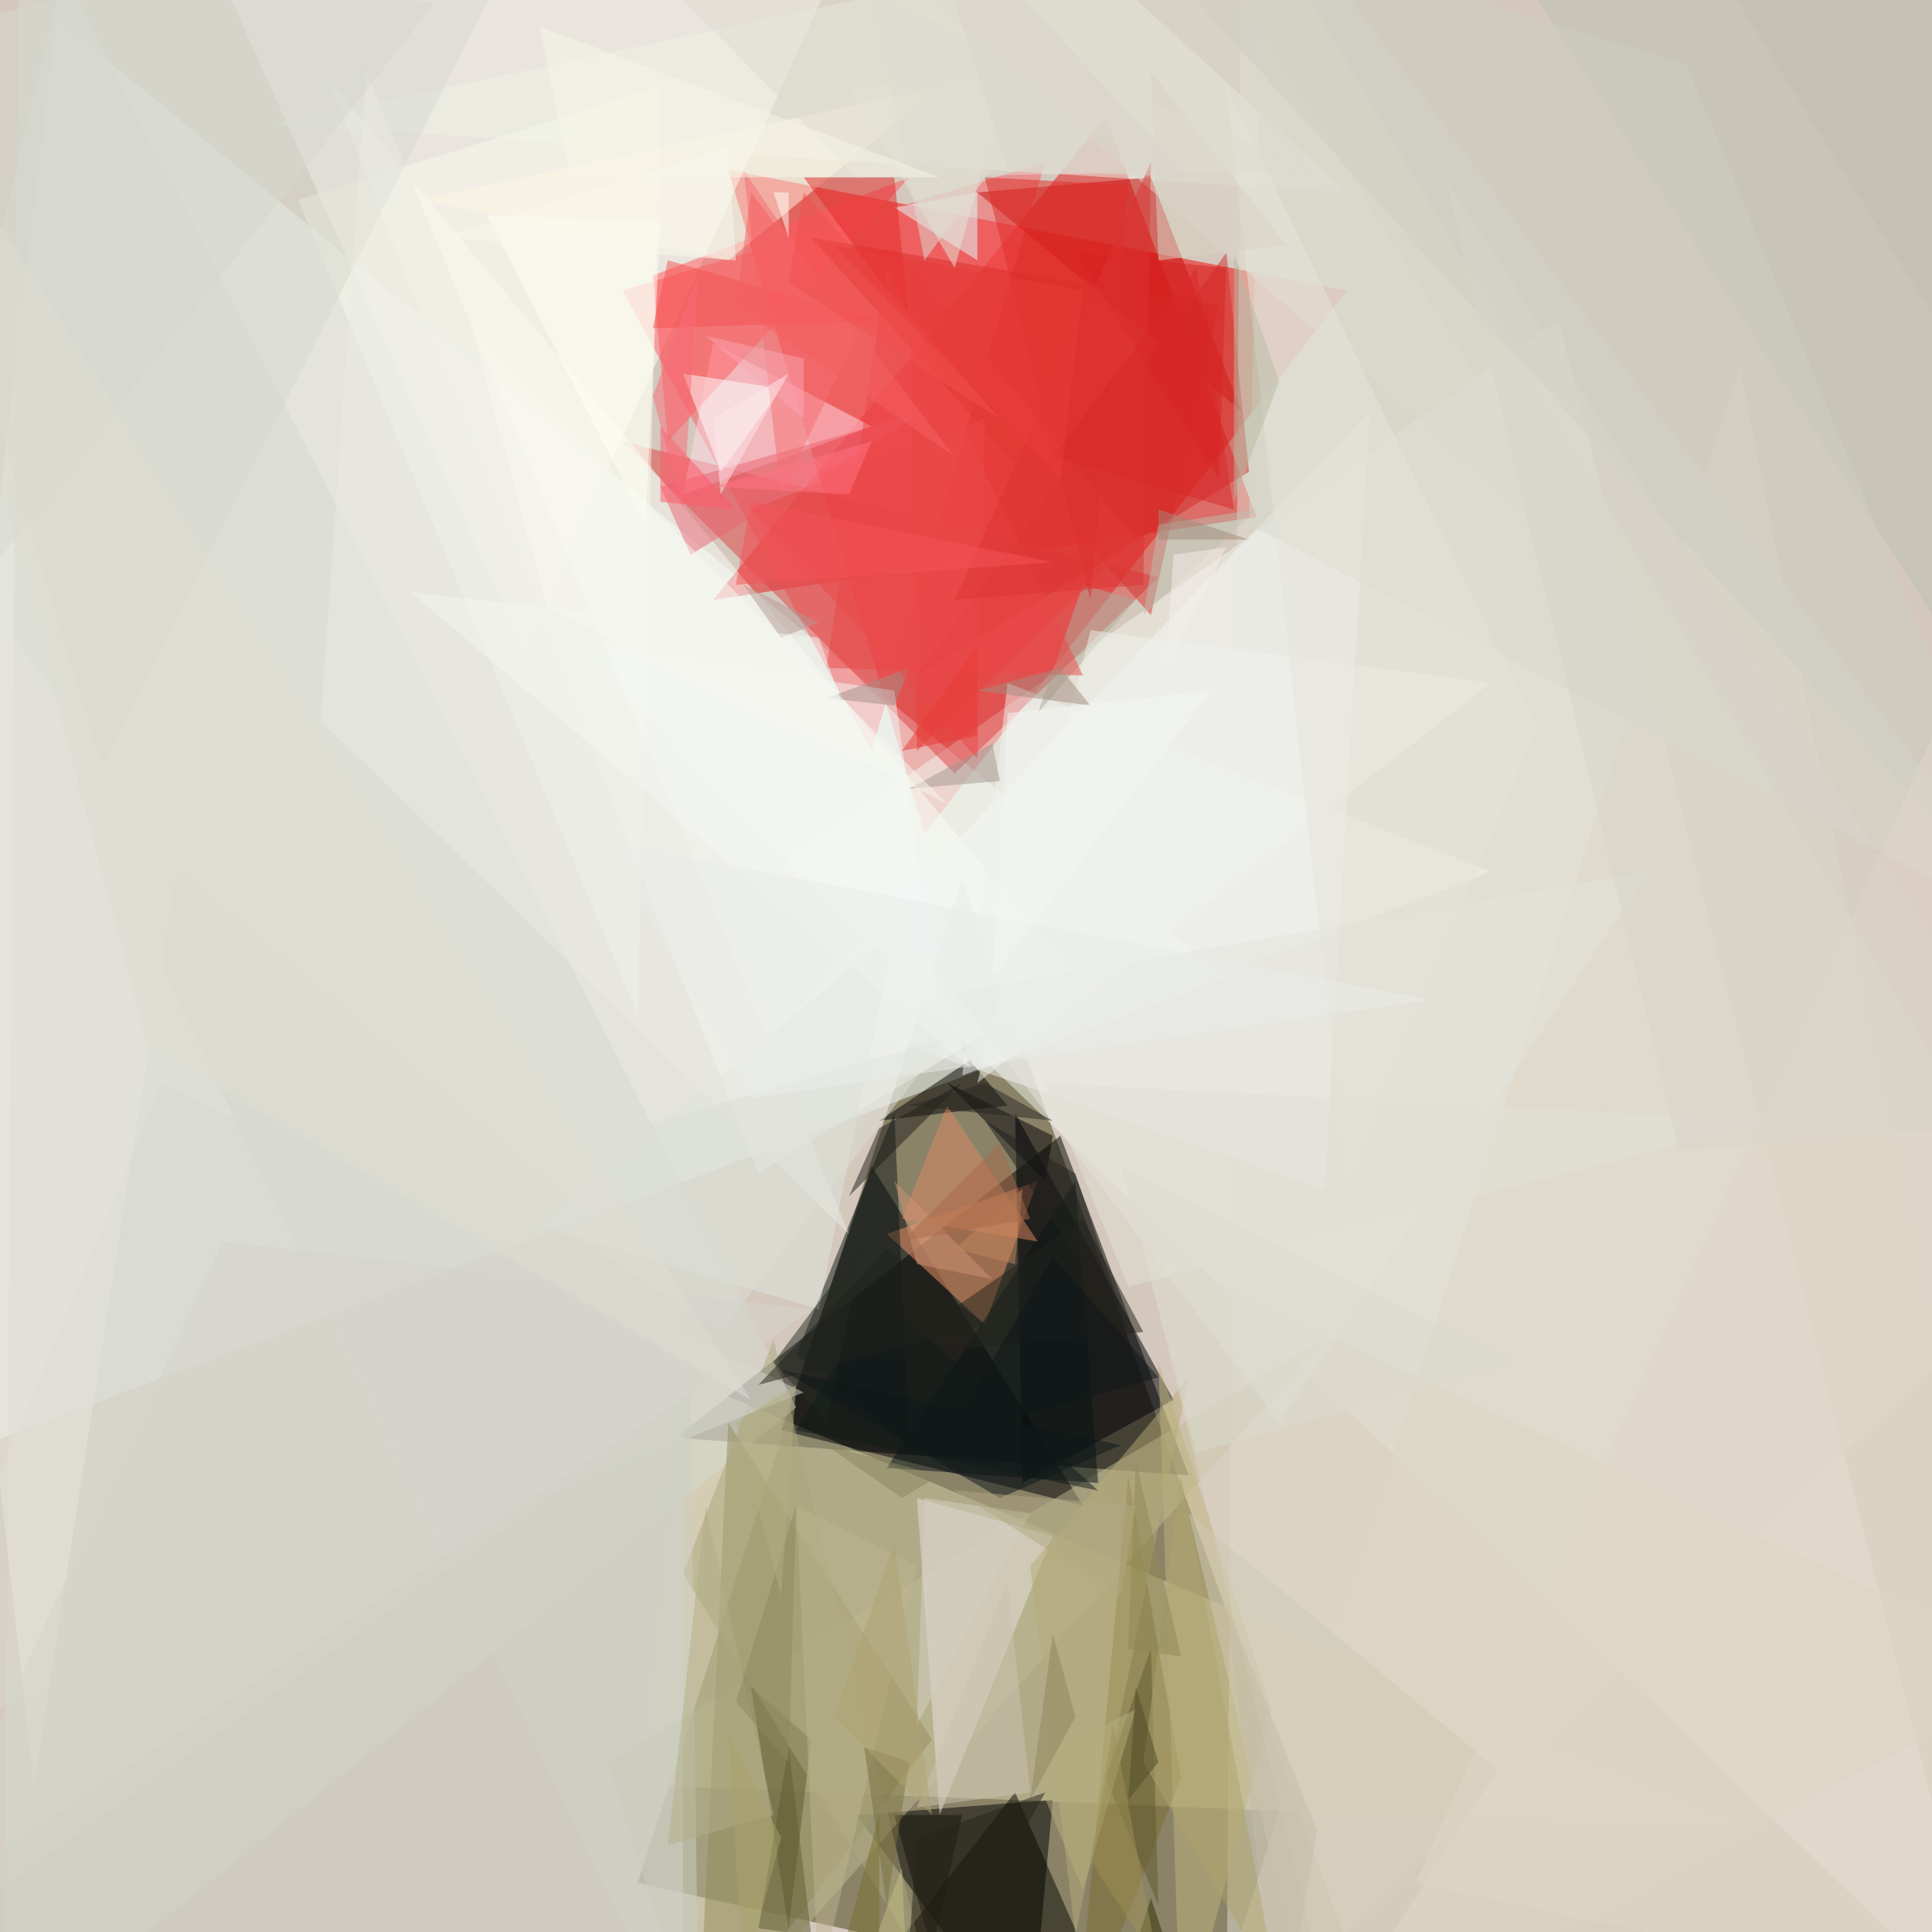
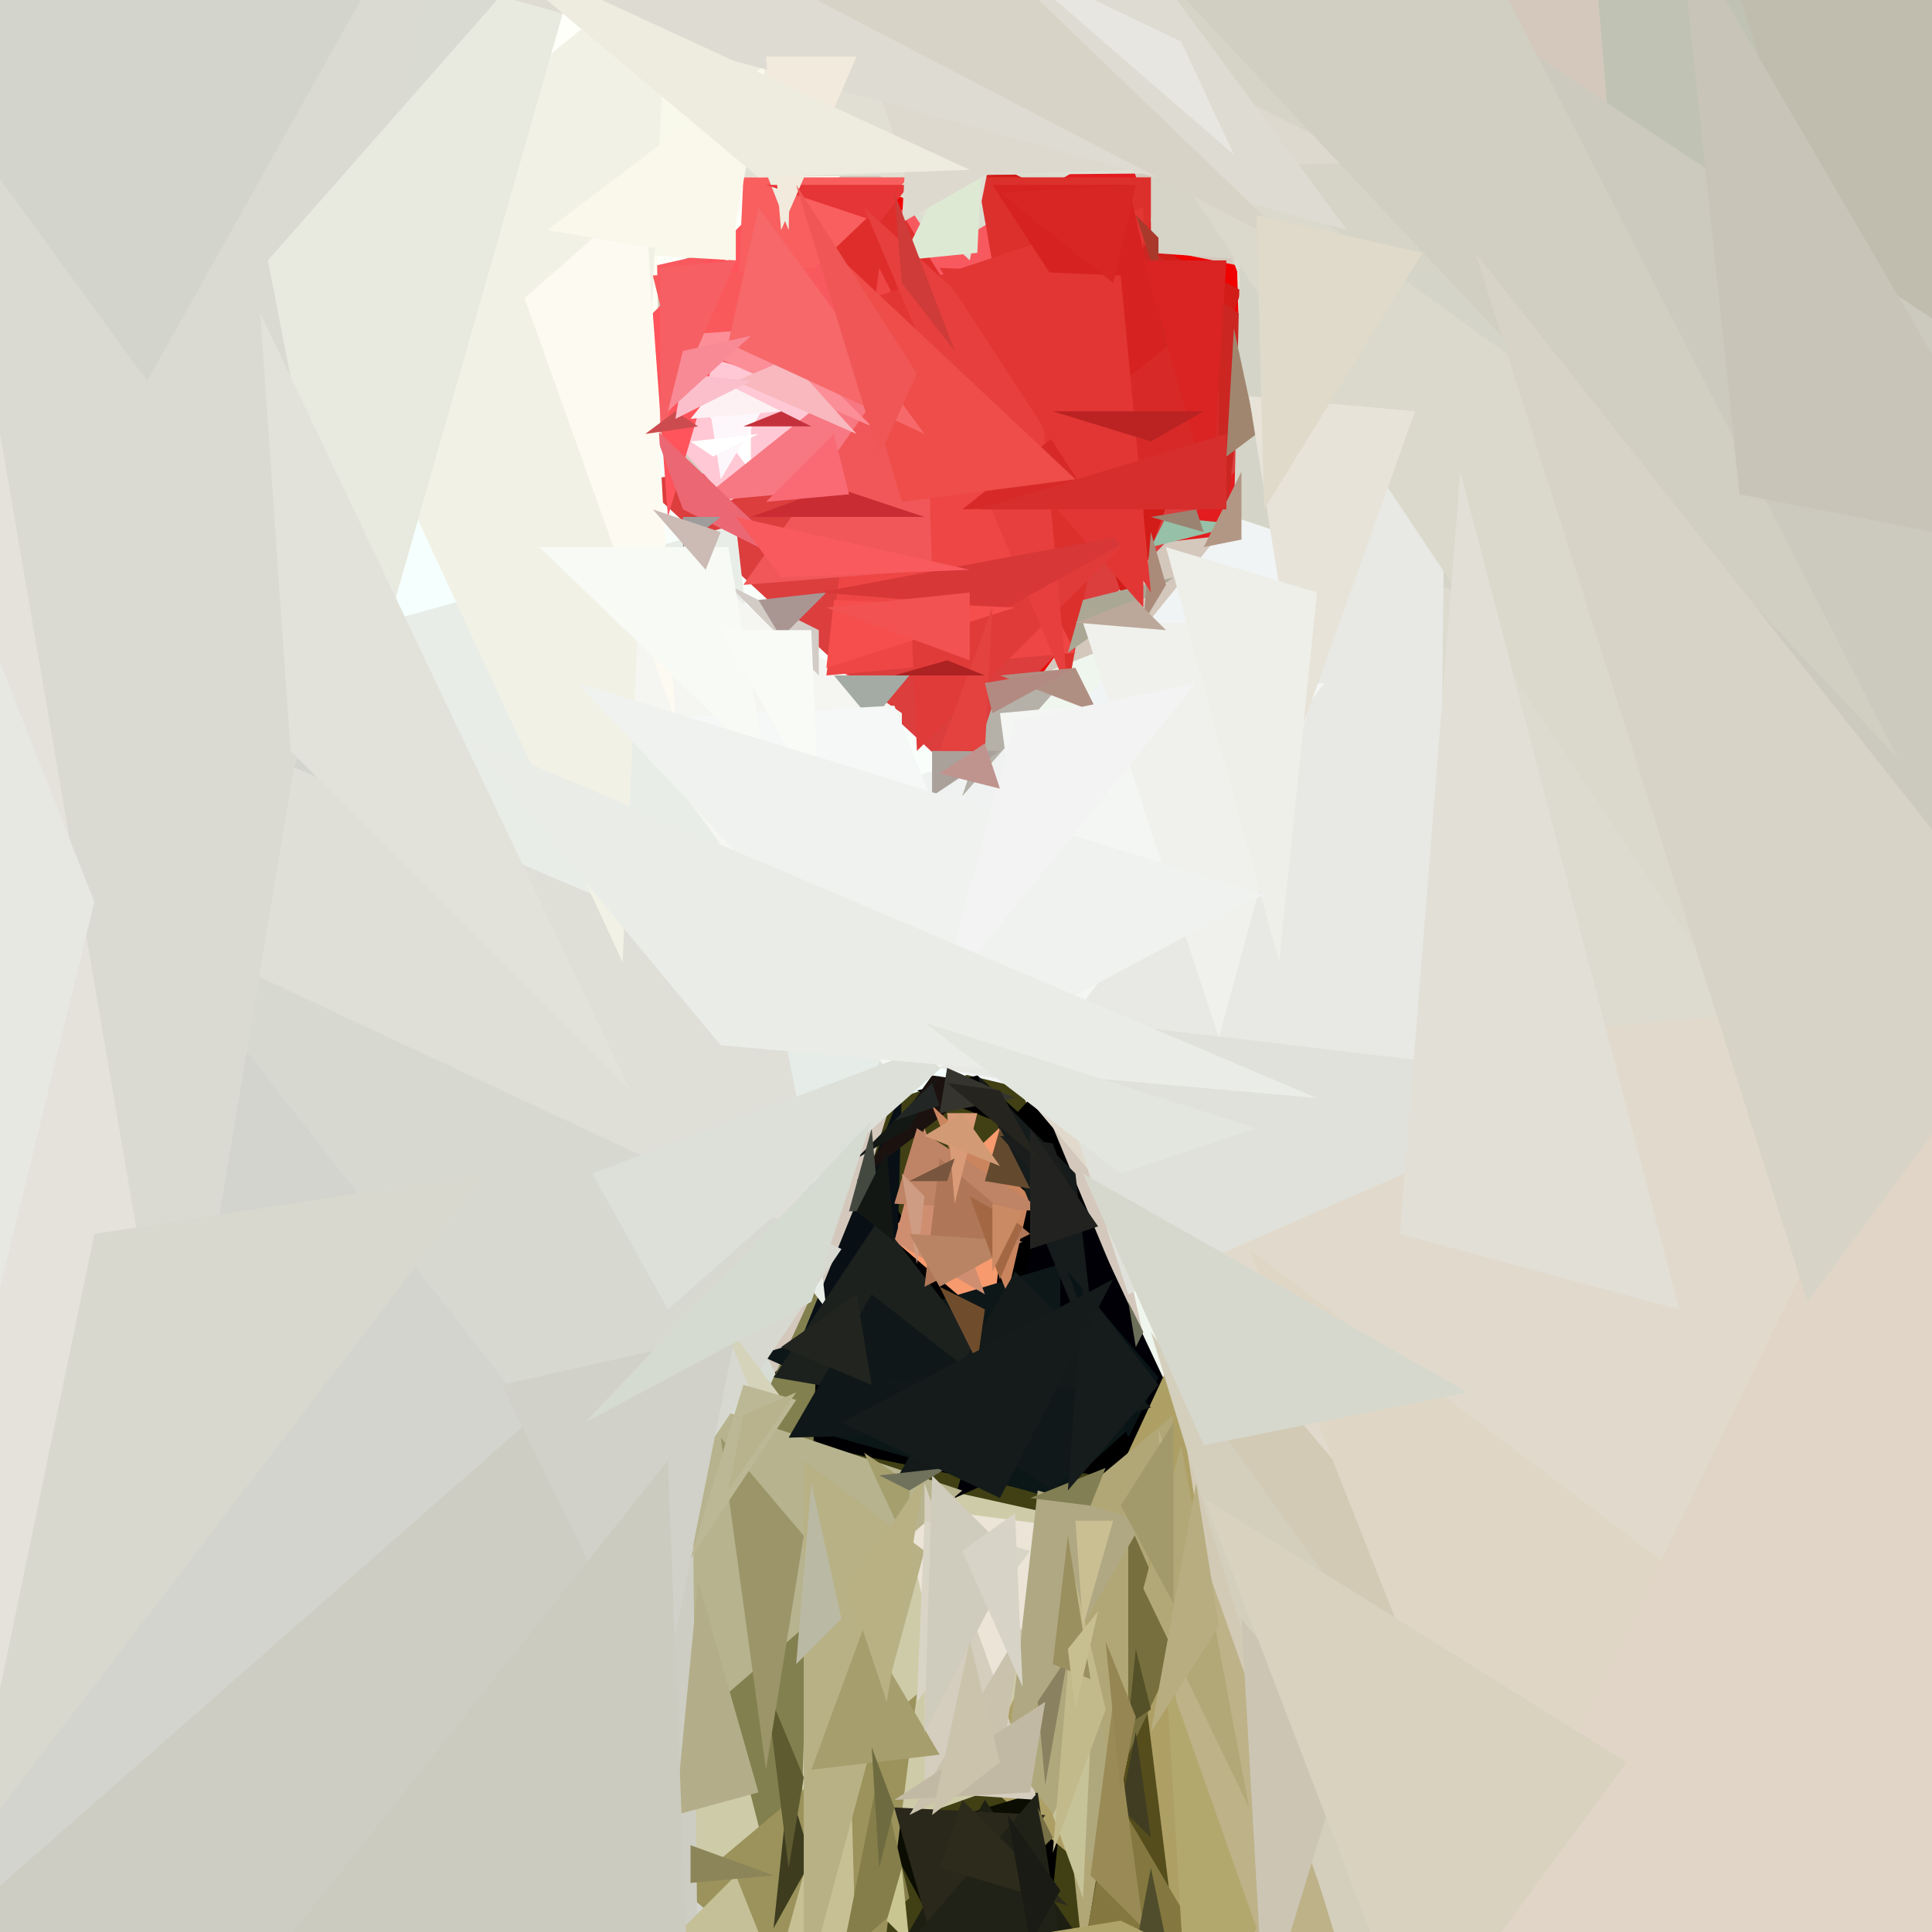
<svg xmlns="http://www.w3.org/2000/svg" version="1.1" width="1024" height="1024">
  <rect x="0" y="0" width="1024" height="1024" fill="#d4c8bd" />
  <g transform="scale(4) translate(0.5 0.5)">
-     <polygon fill="#403f14" fill-opacity="0.502" points="127,116 183,271 84,249" />
-     <polygon fill="#f00000" fill-opacity="0.502" points="96,22 178,38 122,110" />
-     <polygon fill="#f3fffd" fill-opacity="0.502" points="-16,196 7,2 162,129" />
-     <polygon fill="#000000" fill-opacity="0.502" points="157,195 89,190 140,150" />
-     <polygon fill="#d6d2a9" fill-opacity="0.502" points="90,182 232,242 84,236" />
-     <polygon fill="#f1f6ed" fill-opacity="0.502" points="263,268 103,114 206,42" />
-     <polygon fill="#e31214" fill-opacity="0.502" points="94,79 146,15 166,68" />
-     <polygon fill="#fffffe" fill-opacity="0.502" points="25,-12 114,-13 69,86" />
-     <polygon fill="#000000" fill-opacity="0.502" points="136,271 113,240 139,238" />
-     <polygon fill="#f95c62" fill-opacity="0.502" points="115,99 82,38 138,21" />
-     <polygon fill="#000005" fill-opacity="0.502" points="103,189 115,154 143,199" />
-     <polygon fill="#dfdfd2" fill-opacity="0.502" points="164,-16 162,271 271,166" />
-     <polygon fill="#d6dad2" fill-opacity="0.502" points="105,186 0,271 2,-16" />
-     <polygon fill="#ebf2e5" fill-opacity="0.502" points="178,25 36,16 143,-7" />
-     <polygon fill="#f3976a" fill-opacity="0.502" points="130,175 117,163 137,156" />
-     <polygon fill="#beba94" fill-opacity="0.502" points="175,177 92,271 80,233" />
-     <polygon fill="#de4042" fill-opacity="0.502" points="82,58 126,102 153,76" />
-     <polygon fill="#f9fbf7" fill-opacity="0.502" points="142,129 100,155 43,10" />
-     <polygon fill="#f3f6f6" fill-opacity="0.502" points="105,133 175,157 181,54" />
-     <polygon fill="#000007" fill-opacity="0.502" points="134,147 155,185 135,196" />
-     <polygon fill="#928c5b" fill-opacity="0.502" points="96,188 123,230 92,271" />
-     <polygon fill="#7b6d2c" fill-opacity="0.502" points="142,271 156,235 149,195" />
-     <polygon fill="#cc0d09" fill-opacity="0.502" points="152,23 129,25 164,54" />
-     <polygon fill="#ffd9e8" fill-opacity="0.502" points="94,45 115,56 90,65" />
-     <polygon fill="#e0ffff" fill-opacity="0.502" points="129,34 129,25 118,27" />
-     <polygon fill="#ded5c5" fill-opacity="0.502" points="271,253 159,271 230,48" />
-     <polygon fill="#000002" fill-opacity="0.502" points="116,148 128,140 133,146" />
-     <polygon fill="#e7e0db" fill-opacity="0.502" points="121,198 124,240 139,203" />
-     <polygon fill="#d5d7cc" fill-opacity="0.502" points="167,-16 165,69 271,124" />
-     <polygon fill="#f6f8eb" fill-opacity="0.502" points="87,11 39,26 84,134" />
-     <polygon fill="#d4d6cd" fill-opacity="0.502" points="90,171 90,271 9,103" />
-     <polygon fill="#fe585d" fill-opacity="0.502" points="88,58 86,36 120,23" />
-     <polygon fill="#060900" fill-opacity="0.502" points="145,262 113,264 134,237" />
-     <polygon fill="#d92e2a" fill-opacity="0.502" points="107,31 152,81 161,40" />
-     <polygon fill="#c0b37d" fill-opacity="0.502" points="168,226 156,271 153,180" />
-     <polygon fill="#d6d7ce" fill-opacity="0.502" points="72,-16 -16,5 13,101" />
-     <polygon fill="#0e1719" fill-opacity="0.502" points="120,191 105,179 118,147" />
-     <polygon fill="#dde4de" fill-opacity="0.502" points="108,173 71,162 118,123" />
-     <polygon fill="#091415" fill-opacity="0.502" points="145,196 117,194 142,156" />
-     <polygon fill="#fef5e6" fill-opacity="0.502" points="55,26 124,11 96,34" />
-     <polygon fill="#ea6572" fill-opacity="0.502" points="122,54 91,73 87,64" />
-     <polygon fill="#bcc0b0" fill-opacity="0.502" points="271,-16 271,105 201,-4" />
-     <polygon fill="#5b582e" fill-opacity="0.502" points="104,255 99,223 107,230" />
-     <polygon fill="#de8763" fill-opacity="0.502" points="137,164 119,161 125,146" />
-     <polygon fill="#fdffff" fill-opacity="0.502" points="103,51 95,62 90,49" />
-     <polygon fill="#eff1ef" fill-opacity="0.502" points="127,142 133,90 197,115" />
-     <polygon fill="#a9a57c" fill-opacity="0.502" points="90,208 122,260 102,177" />
-     <polygon fill="#b6aa76" fill-opacity="0.502" points="142,256 157,182 136,207" />
-     <polygon fill="#d22c29" fill-opacity="0.502" points="121,89 165,62 162,33" />
-     <polygon fill="#e42929" fill-opacity="0.502" points="118,23 120,42 106,23" />
-     <polygon fill="#000006" fill-opacity="0.502" points="125,143 139,150 138,156" />
-     <polygon fill="#dbd4c2" fill-opacity="0.502" points="177,271 151,165 271,221" />
-     <polygon fill="#f4f8f7" fill-opacity="0.502" points="76,85 118,91 124,134" />
-     <polygon fill="#292d23" fill-opacity="0.502" points="102,180 109,188 114,164" />
-     <polygon fill="#e3e7d8" fill-opacity="0.502" points="126,35 133,10 112,11" />
-     <polygon fill="#d8d8cf" fill-opacity="0.502" points="-16,232 106,184 21,143" />
-     <polygon fill="#e3e3dc" fill-opacity="0.502" points="218,115 169,188 126,131" />
-     <polygon fill="#aea998" fill-opacity="0.502" points="137,94 143,77 150,79" />
-     <polygon fill="#23231c" fill-opacity="0.502" points="117,179 151,176 143,161" />
-     <polygon fill="#f56f73" fill-opacity="0.502" points="103,65 113,44 98,22" />
-     <polygon fill="#dcd9ce" fill-opacity="0.502" points="115,-7 212,76 154,-16" />
-     <polygon fill="#cccec3" fill-opacity="0.502" points="92,264 -16,255 91,184" />
-     <polygon fill="#60592f" fill-opacity="0.502" points="152,218 146,235 153,252" />
-     <polygon fill="#e9403d" fill-opacity="0.502" points="121,99 120,34 150,71" />
-     <polygon fill="#bbb48d" fill-opacity="0.502" points="121,207 105,199 108,263" />
-     <polygon fill="#201e1b" fill-opacity="0.502" points="112,158 127,143 116,149" />
-     <polygon fill="#fffef2" fill-opacity="0.502" points="64,28 85,69 87,29" />
-     <polygon fill="#b49792" fill-opacity="0.502" points="103,84 108,82 98,77" />
-     <polygon fill="#dd2e2b" fill-opacity="0.502" points="149,24 130,23 144,79" />
-     <polygon fill="#b2ad87" fill-opacity="0.502" points="88,244 93,199 102,240" />
-     <polygon fill="#cd9175" fill-opacity="0.502" points="118,156 131,169 121,167" />
-     <polygon fill="#f0f1ee" fill-opacity="0.502" points="197,90 144,83 129,143" />
-     <polygon fill="#151508" fill-opacity="0.502" points="127,240 123,258 118,240" />
-     <polygon fill="#cbc2af" fill-opacity="0.502" points="121,239 133,209 136,237" />
-     <polygon fill="#e9eae2" fill-opacity="0.502" points="48,9 42,95 112,163" />
-     <polygon fill="#0d1618" fill-opacity="0.502" points="132,198 148,191 103,181" />
-     <polygon fill="#a29691" fill-opacity="0.502" points="131,98 120,104 132,103" />
-     <polygon fill="#e5e3da" fill-opacity="0.502" points="162,11 203,96 178,156" />
-     <polygon fill="#786f3e" fill-opacity="0.502" points="120,233 117,252 114,231" />
-     <polygon fill="#bf855e" fill-opacity="0.502" points="134,167 135,157 126,165" />
-     <polygon fill="#bbbfb0" fill-opacity="0.502" points="151,81 166,67 153,69" />
-     <polygon fill="#cdcdc1" fill-opacity="0.502" points="271,125 223,8 144,-16" />
-     <polygon fill="#d8d2c1" fill-opacity="0.502" points="170,32 152,9 153,34" />
-     <polygon fill="#cec8b4" fill-opacity="0.502" points="198,234 174,271 157,200" />
-     <polygon fill="#e0d6c8" fill-opacity="0.502" points="271,63 187,249 267,266" />
-     <polygon fill="#dddbd0" fill-opacity="0.502" points="175,22 113,23 75,-16" />
-     <polygon fill="#ff5b6a" fill-opacity="0.502" points="87,56 97,67 87,66" />
-     <polygon fill="#e94948" fill-opacity="0.502" points="143,89 109,88 117,35" />
-     <polygon fill="#b6ad7e" fill-opacity="0.502" points="150,226 136,233 143,250" />
-     <polygon fill="#ada16d" fill-opacity="0.502" points="169,264 151,233 156,195" />
-     <polygon fill="#dedccf" fill-opacity="0.502" points="139,11 115,-2 122,34" />
-     <polygon fill="#d6d7cf" fill-opacity="0.502" points="57,0 9,-9 -15,92" />
-     <polygon fill="#a38e86" fill-opacity="0.502" points="118,93 120,88 109,92" />
-     <polygon fill="#a48b7e" fill-opacity="0.502" points="144,93 140,88 129,91" />
-     <polygon fill="#d52322" fill-opacity="0.502" points="142,33 162,35 161,63" />
-     <polygon fill="#b5bba4" fill-opacity="0.502" points="169,50 163,66 163,33" />
-     <polygon fill="#f4f5f1" fill-opacity="0.502" points="54,78 108,84 128,141" />
-     <polygon fill="#f65253" fill-opacity="0.502" points="116,42 88,34 86,43" />
-     <polygon fill="#e6e3dc" fill-opacity="0.502" points="23,114 -16,60 4,236" />
-     <polygon fill="#dbded6" fill-opacity="0.502" points="95,176 125,137 63,155" />
-     <polygon fill="#dadacd" fill-opacity="0.502" points="158,192 148,154 200,180" />
-     <polygon fill="#302e00" fill-opacity="0.502" points="154,257 152,251 147,267" />
-     <polygon fill="#605d33" fill-opacity="0.502" points="104,231 107,256 100,255" />
-     <polygon fill="#ea4949" fill-opacity="0.502" points="99,67 129,100 130,55" />
-     <polygon fill="#f46060" fill-opacity="0.502" points="99,25 126,60 97,40" />
-     <polygon fill="#8f845e" fill-opacity="0.502" points="139,216 136,238 142,227" />
-     <polygon fill="#f5f0eb" fill-opacity="0.502" points="154,88 155,73 162,72" />
-     <polygon fill="#f7f7f0" fill-opacity="0.502" points="72,80 125,106 62,43" />
-     <polygon fill="#f6f5e6" fill-opacity="0.502" points="71,3 124,23 75,23" />
-     <polygon fill="#8d885f" fill-opacity="0.502" points="97,225 105,199 104,233" />
-     <polygon fill="#a66b4b" fill-opacity="0.502" points="132,151 136,161 119,164" />
-     <polygon fill="#b1ac82" fill-opacity="0.502" points="103,211 97,188 105,183" />
-     <polygon fill="#dc3432" fill-opacity="0.502" points="126,79 151,77 152,21" />
-     <polygon fill="#fffef9" fill-opacity="0.502" points="104,25 104,31 102,25" />
-     <polygon fill="#f45559" fill-opacity="0.502" points="99,66 139,74 97,77" />
-     <polygon fill="#c6c084" fill-opacity="0.502" points="120,268 113,263 119,247" />
-     <polygon fill="#f8f8eb" fill-opacity="0.502" points="58,31 97,34 96,19" />
-     <polygon fill="#d7d3c9" fill-opacity="0.502" points="121,-16 157,23 133,22" />
-     <polygon fill="#faa5b3" fill-opacity="0.502" points="106,55 93,44 106,47" />
-     <polygon fill="#eaece9" fill-opacity="0.502" points="80,111 99,145 189,132" />
-     <polygon fill="#fbe7ec" fill-opacity="0.502" points="104,49 94,55 95,65" />
-     <polygon fill="#c1bbab" fill-opacity="0.502" points="220,-16 271,6 271,66" />
-     <polygon fill="#22221f" fill-opacity="0.502" points="130,148 142,155 149,176" />
-     <polygon fill="#87865f" fill-opacity="0.502" points="124,195 119,198 109,191" />
-     <polygon fill="#d4cfc1" fill-opacity="0.502" points="122,198 136,200 121,228" />
-     <polygon fill="#282723" fill-opacity="0.502" points="139,148 130,143 120,146" />
-     <polygon fill="#262518" fill-opacity="0.502" points="119,271 138,237 121,243" />
-     <polygon fill="#e1dfd6" fill-opacity="0.502" points="149,170 234,148 138,143" />
-     <polygon fill="#111a18" fill-opacity="0.502" points="145,197 105,189 116,171" />
-     <polygon fill="#8f8755" fill-opacity="0.502" points="149,218 150,193 156,219" />
-     <polygon fill="#0e1618" fill-opacity="0.502" points="139,166 125,190 153,182" />
-     <polygon fill="#d4d4cb" fill-opacity="0.502" points="-16,261 107,173 29,164" />
-     <polygon fill="#796f2f" fill-opacity="0.502" points="116,258 109,266 116,240" />
-     <polygon fill="#f86d79" fill-opacity="0.502" points="86,52 90,67 92,36" />
-     <polygon fill="#504c27" fill-opacity="0.502" points="149,238 153,233 150,223" />
-     <polygon fill="#c4bca6" fill-opacity="0.502" points="174,242 162,212 169,271" />
-     <polygon fill="#21231d" fill-opacity="0.502" points="117,165 100,183 130,175" />
-     <polygon fill="#d7d4c9" fill-opacity="0.502" points="222,152 271,148 191,23" />
-     <polygon fill="#d82828" fill-opacity="0.502" points="163,67 158,35 139,60" />
-     <polygon fill="#aaa26d" fill-opacity="0.502" points="96,229 98,262 103,243" />
-     <polygon fill="#fd7583" fill-opacity="0.502" points="115,58 94,64 112,65" />
-     <polygon fill="#f4f5f4" fill-opacity="0.502" points="160,91 131,129 133,94" />
-     <polygon fill="#dddbd2" fill-opacity="0.502" points="19,138 99,185 -16,5" />
-     <polygon fill="#9e9057" fill-opacity="0.502" points="144,246 153,260 147,228" />
-     <polygon fill="#b0a882" fill-opacity="0.502" points="150,199 126,197 148,211" />
-     <polygon fill="#ada273" fill-opacity="0.502" points="118,204 110,227 123,240" />
-     <polygon fill="#e73b36" fill-opacity="0.502" points="119,99 129,97 129,85" />
-     <polygon fill="#ef504c" fill-opacity="0.502" points="106,25 104,37 132,55" />
-     <polygon fill="#a28a78" fill-opacity="0.502" points="165,71 153,71 153,67" />
-     <polygon fill="#e73c3a" fill-opacity="0.502" points="110,32 140,63 143,38" />
+     <polygon fill="#404014" points="78,271 180,246 125,122" />
+     <polygon fill="#f10000" points="96,21 175,37 123,109" />
+     <polygon fill="#f5fffd" points="31,-16 -16,191 145,136" />
+     <polygon fill="#000000" points="137,144 96,188 159,197" />
+     <polygon fill="#eff6ed" points="238,49 172,271 132,91" />
+     <polygon fill="#e31c1f" points="166,70 147,14 84,79" />
+     <polygon fill="#cecba8" points="197,213 98,191 35,271" />
+     <polygon fill="#fffff9" points="51,-16 184,-16 56,52" />
+     <polygon fill="#000000" points="137,271 140,240 115,240" />
+     <polygon fill="#e4e3d5" points="170,271 271,201 162,-16" />
+     <polygon fill="#fafefb" points="46,28 81,137 174,146" />
+     <polygon fill="#000002" points="115,154 141,198 107,191" />
+     <polygon fill="#f8595f" points="85,35 138,23 115,97" />
+     <polygon fill="#f79a6e" points="134,147 131,175 117,163" />
+     <polygon fill="#dc3d3d" points="84,63 169,56 125,101" />
+     <polygon fill="#d7ddd5" points="-13,271 105,187 3,-16" />
+     <polygon fill="#000006" points="126,198 155,185 140,153" />
+     <polygon fill="#f1f4f4" points="107,137 180,47 178,154" />
+     <polygon fill="#aea065" points="171,270 129,235 155,179" />
+     <polygon fill="#ebe4d7" points="127,235 142,202 119,199" />
+     <polygon fill="#dbddd1" points="124,33 205,-16 94,-12" />
+     <polygon fill="#d21c18" points="129,20 164,38 149,81" />
+     <polygon fill="#ffc8d4" points="74,41 117,54 96,66" />
+     <polygon fill="#83804f" points="108,169 91,206 105,261" />
+     <polygon fill="#000000" points="139,151 121,144 129,142" />
+     <polygon fill="#dddacf" points="271,103 249,271 148,-7" />
+     <polygon fill="#fefff2" points="88,118 57,20 86,1" />
+     <polygon fill="#081015" points="118,180 104,181 119,144" />
+     <polygon fill="#d3d4cd" points="97,264 -16,258 42,91" />
+     <polygon fill="#ff545c" points="86,41 88,68 100,27" />
+     <polygon fill="#0b0d02" points="132,271 117,243 137,237" />
+     <polygon fill="#554d1b" points="145,252 157,271 151,222" />
+     <polygon fill="#d2cab5" points="216,219 153,167 169,271" />
+     <polygon fill="#c0c3b3" points="271,6 220,105 210,-16" />
+     <polygon fill="#e1dacc" points="134,143 242,271 271,130" />
+     <polygon fill="#dfe1d5" points="121,-1 208,22 91,23" />
+     <polygon fill="#e9ede8" points="109,173 97,69 43,84" />
+     <polygon fill="#0e1718" points="100,179 140,167 140,197" />
+     <polygon fill="#d9dbd3" points="-16,5 74,-16 -13,139" />
+     <polygon fill="#dc302c" points="129,23 141,91 153,23" />
+     <polygon fill="#e1dfd3" points="134,4 128,34 77,-14" />
+     <polygon fill="#eff2f0" points="153,157 173,85 89,113" />
+     <polygon fill="#dfdfd8" points="125,138 83,183 -16,78" />
+     <polygon fill="#9b935b" points="121,224 90,250 115,271" />
+     <polygon fill="#b1a776" points="155,187 137,202 143,259" />
+     <polygon fill="#df2d2c" points="105,30 116,23 136,55" />
+     <polygon fill="#b6b38e" points="90,229 127,197 91,185" />
+     <polygon fill="#f5f5f1" points="44,42 119,94 119,144" />
+     <polygon fill="#1b110f" points="113,156 130,143 123,142" />
+     <polygon fill="#ffffff" points="99,52 99,62 90,50" />
+     <polygon fill="#f8f9ea" points="97,34 45,31 97,6" />
+     <polygon fill="#f85f5e" points="98,23 97,45 120,23" />
+     <polygon fill="#bdb288" points="158,267 153,189 182,271" />
+     <polygon fill="#3d3c1f" points="104,236 107,246 102,255" />
+     <polygon fill="#cb855e" points="133,171 123,146 136,158" />
+     <polygon fill="#d5cdbe" points="122,237 137,238 122,196" />
+     <polygon fill="#161b1b" points="145,181 142,155 129,142" />
+     <polygon fill="#cb2622" points="165,42 162,68 140,24" />
+     <polygon fill="#c6c094" points="112,226 101,266 113,262" />
+     <polygon fill="#d4d4c8" points="163,68 271,104 165,-16" />
+     <polygon fill="#cdcdc3" points="-16,263 91,169 92,266" />
+     <polygon fill="#776f3d" points="156,217 149,201 149,232" />
+     <polygon fill="#ed4645" points="142,86 116,35 109,89" />
+     <polygon fill="#dee9d4" points="130,12 119,34 129,33" />
+     <polygon fill="#e8e9e4" points="190,153 124,141 191,54" />
+     <polygon fill="#b5b1a8" points="142,88 132,90 127,105" />
+     <polygon fill="#96c0a7" points="154,68 164,69 152,72" />
+     <polygon fill="#d08e71" points="122,149 130,171 118,164" />
+     <polygon fill="#1e1f13" points="130,238 111,271 145,260" />
+     <polygon fill="#f77882" points="114,64 117,46 92,66" />
+     <polygon fill="#d6d3c7" points="222,38 152,33 152,-13" />
+     <polygon fill="#d7d9d0" points="19,122 111,165 84,205" />
+     <polygon fill="#0b1717" points="107,189 150,188 139,198" />
+     <polygon fill="#edecdf" points="86,-16 104,30 105,-13" />
+     <polygon fill="#e0d6c5" points="165,165 207,271 271,245" />
+     <polygon fill="#e5e2db" points="26,160 -3,42 -8,260" />
+     <polygon fill="#f4f6f3" points="175,90 138,139 132,94" />
+     <polygon fill="#aaa795" points="143,79 155,76 141,86" />
+     <polygon fill="#f2f1e5" points="39,34 82,127 88,-6" />
+     <polygon fill="#a4aba4" points="120,89 115,95 110,89" />
+     <polygon fill="#ddd9cf" points="120,23 106,-16 181,21" />
+     <polygon fill="#dbdad2" points="23,194 -7,19 58,-16" />
+     <polygon fill="#b0a87d" points="136,236 151,255 139,197" />
+     <polygon fill="#e23634" points="151,80 151,27 115,39" />
+     <polygon fill="#1c211e" points="137,188 102,182 116,161" />
+     <polygon fill="#d5d3ba" points="101,189 95,174 104,186" />
+     <polygon fill="#857e4a" points="116,234 120,251 111,259" />
+     <polygon fill="#d62322" points="159,67 149,24 131,24" />
+     <polygon fill="#fa595c" points="89,48 108,35 86,36" />
+     <polygon fill="#c0bcae" points="271,-1 225,-16 256,78" />
+     <polygon fill="#d4cebc" points="210,257 177,258 152,176" />
+     <polygon fill="#091417" points="141,168 153,182 149,190" />
+     <polygon fill="#cccabe" points="262,46 170,-15 271,141" />
+     <polygon fill="#131815" points="124,142 113,153 120,149" />
+     <polygon fill="#d2cbc6" points="96,77 108,83 108,89" />
+     <polygon fill="#eb6773" points="86,56 90,67 106,75" />
+     <polygon fill="#f15759" points="122,43 123,75 98,77" />
+     <polygon fill="#e03a39" points="120,76 121,99 149,71" />
+     <polygon fill="#5e5b31" points="101,223 104,247 106,235" />
+     <polygon fill="#b8b186" points="122,205 106,264 106,193" />
+     <polygon fill="#fc8e98" points="115,56 88,44 102,43" />
+     <polygon fill="#e0e1da" points="149,171 213,143 137,134" />
+     <polygon fill="#bf8365" points="118,159 121,149 138,160" />
+     <polygon fill="#fdf6fa" points="101,53 93,50 95,63" />
+     <polygon fill="#dbd8cc" points="146,8 225,65 252,167" />
+     <polygon fill="#2a271b" points="138,240 124,260 118,239" />
+     <polygon fill="#c5c097" points="97,248 89,256 101,258" />
+     <polygon fill="#a1866f" points="163,43 162,60 166,57" />
+     <polygon fill="#9b9569" points="95,190 101,234 106,203" />
+     <polygon fill="#847840" points="141,269 167,271 147,237" />
+     <polygon fill="#e63536" points="116,29 120,24 101,24" />
+     <polygon fill="#c7c399" points="144,230 139,240 143,251" />
+     <polygon fill="#0f1718" points="115,171 138,189 104,190" />
+     <polygon fill="#f0f1ed" points="161,137 176,82 143,82" />
+     <polygon fill="#fdfaf1" points="69,39 85,25 89,95" />
+     <polygon fill="#f5f8f6" points="129,121 118,93 81,95" />
+     <polygon fill="#b0a883" points="151,201 137,197 133,232" />
+     <polygon fill="#e7e3d9" points="172,96 187,54 165,52" />
+     <polygon fill="#e6ece8" points="99,114 120,126 109,165" />
+     <polygon fill="#d9d5c6" points="136,205 122,201 121,225" />
+     <polygon fill="#141a19" points="134,168 118,196 152,186" />
+     <polygon fill="#403d22" points="150,229 152,243 148,239" />
+     <polygon fill="#aba19b" points="123,105 132,99 123,99" />
+     <polygon fill="#d3d5cc" points="56,-16 19,50 -16,2" />
+     <polygon fill="#e63f3d" points="141,91 137,48 114,27" />
+     <polygon fill="#faf7eb" points="101,8 96,34 72,30" />
+     <polygon fill="#f8faf5" points="71,72 101,101 96,72" />
+     <polygon fill="#d72a28" points="161,66 127,67 161,40" />
+     <polygon fill="#e8e9df" points="35,34 79,-16 47,96" />
+     <polygon fill="#36342e" points="124,147 125,141 134,145" />
+     <polygon fill="#c4313c" points="103,54 98,56 107,56" />
+     <polygon fill="#b2a776" points="165,239 151,210 156,191" />
+     <polygon fill="#6f4d2c" points="124,170 130,173 129,180" />
+     <polygon fill="#cac692" points="117,254 119,247 120,257" />
+     <polygon fill="#ccc5b4" points="167,267 164,214 178,231" />
+     <polygon fill="#ddd9ce" points="121,-6 119,29 156,8" />
+     <polygon fill="#444940" points="116,160 115,149 112,160" />
+     <polygon fill="#aa8b79" points="151,82 154,77 152,70" />
+     <polygon fill="#b08f83" points="145,94 142,88 132,89" />
+     <polygon fill="#d1d1c9" points="97,176 87,226 66,183" />
+     <polygon fill="#dce0d9" points="88,173 131,135 78,155" />
+     <polygon fill="#cac2ad" points="120,240 132,234 135,215" />
+     <polygon fill="#dedbd2" points="26,-12 178,30 144,-16" />
+     <polygon fill="#9f9d9c" points="90,72 95,68 90,68" />
+     <polygon fill="#f2eadc" points="101,7 113,7 103,30" />
+     <polygon fill="#fdf1f4" points="103,54 91,55 95,50" />
+     <polygon fill="#e0d5c6" points="271,259 271,101 188,271" />
+     <polygon fill="#eeefe9" points="154,72 169,127 174,78" />
+     <polygon fill="#af7757" points="136,163 124,153 122,170" />
+     <polygon fill="#212217" points="137,237 114,264 142,271" />
+     <polygon fill="#b3ae89" points="92,209 100,237 89,240" />
+     <polygon fill="#a99693" points="103,84 109,78 100,79" />
+     <polygon fill="#d1cec2" points="193,-13 144,-14 251,100" />
+     <polygon fill="#f9fbf7" points="108,106 107,83 95,83" />
+     <polygon fill="#d73737" points="151,70 108,78 133,80" />
+     <polygon fill="#d7d8cd" points="143,155 194,184 159,191" />
+     <polygon fill="#f0f2ef" points="124,141 167,118 76,90" />
+     <polygon fill="#eeecde" points="63,-8 128,22 100,23" />
+     <polygon fill="#c92d33" points="99,68 110,64 122,68" />
+     <polygon fill="#634a2f" points="130,156 132,149 136,157" />
+     <polygon fill="#bcb895" points="105,185 98,183 91,206" />
+     <polygon fill="#da9b79" points="125,147 126,159 129,147" />
+     <polygon fill="#d6dbd2" points="77,188 107,172 115,148" />
+     <polygon fill="#a93a2b" points="150,28 153,37 153,31" />
+     <polygon fill="#f66064" points="97,34 87,57 87,35" />
+     <polygon fill="#cccbc0" points="26,271 88,193 91,271" />
+     <polygon fill="#f3f3f3" points="124,132 158,90 134,95" />
+     <polygon fill="#9a8b56" points="147,225 144,248 151,255" />
+     <polygon fill="#a59e6d" points="120,205 114,192 120,196" />
+     <polygon fill="#89815f" points="137,225 138,236 141,219" />
+     <polygon fill="#22241f" points="113,171 103,178 115,183" />
+     <polygon fill="#c3ba8c" points="146,226 142,209 139,245" />
+     <polygon fill="#ee4d49" points="142,63 109,32 119,66" />
+     <polygon fill="#c1b9a3" points="118,238 138,225 136,237" />
+     <polygon fill="#f54e4c" points="109,88 110,79 134,80" />
+     <polygon fill="#d92423" points="160,66 151,34 162,34" />
+     <polygon fill="#ffffff" points="91,58 100,57 94,60" />
+     <polygon fill="#d9d8cf" points="-5,245 64,155 12,163" />
+     <polygon fill="#bab9a3" points="107,196 105,220 111,214" />
+     <polygon fill="#e8e8e3" points="12,119 -16,48 -10,209" />
+     <polygon fill="#8b8559" points="91,244 102,248 91,249" />
+     <polygon fill="#d7d3c7" points="172,33 121,-16 78,-16" />
+     <polygon fill="#1a1d1b" points="139,151 132,150 143,162" />
+     <polygon fill="#f8b8be" points="97,50 113,57 104,47" />
+     <polygon fill="#f6686a" points="96,45 122,57 100,27" />
+     <polygon fill="#b2a86e" points="154,221 166,255 157,271" />
+     <polygon fill="#4f4d2b" points="152,247 157,271 148,268" />
+     <polygon fill="#6c6f5a" points="149,172 150,178 151,176" />
+     <polygon fill="#ce9c83" points="121,167 119,155 122,158" />
+     <polygon fill="#a79e6e" points="124,232 114,215 107,234" />
+     <polygon fill="#eaece8" points="174,145 61,97 95,138" />
+     <polygon fill="#e2dfd7" points="222,173 185,163 193,62" />
+     <polygon fill="#b39785" points="164,71 159,72 164,62" />
+     <polygon fill="#2d2b1c" points="141,252 127,238 124,247" />
+     <polygon fill="#d29b75" points="127,147 122,150 132,154" />
+     <polygon fill="#e23634" points="124,35 148,36 152,78" />
+     <polygon fill="#d7d3c7" points="271,129 195,33 239,172" />
+     <polygon fill="#f85a5d" points="128,75 103,76 97,68" />
+     <polygon fill="#545028" points="152,226 150,218 149,228" />
+     <polygon fill="#111819" points="152,184 116,182 139,197" />
+     <polygon fill="#c9bf93" points="142,201 143,215 147,201" />
+     <polygon fill="#6f6b40" points="116,247 115,231 118,239" />
+     <polygon fill="#cc4b4e" points="92,56 85,57 89,54" />
+     <polygon fill="#d0ccbd" points="134,206 122,229 123,195" />
+     <polygon fill="#827f54" points="144,199 146,194 136,198" />
+     <polygon fill="#bba89a" points="150,79 154,83 142,82" />
+     <polygon fill="#e3423f" points="124,99 131,80 130,99" />
+     <polygon fill="#fbbfcb" points="90,49 89,55 99,50" />
+     <polygon fill="#9a8f5f" points="144,222 141,203 139,220" />
+     <polygon fill="#f96a75" points="110,57 101,66 112,65" />
+     <polygon fill="#222320" points="145,162 136,165 136,149" />
+     <polygon fill="#e3e5df" points="166,149 148,155 122,135" />
+     <polygon fill="#c8bf91" points="141,218 145,213 142,226" />
+     <polygon fill="#bf938e" points="130,98 124,102 132,104" />
+     <polygon fill="#a39a6b" points="148,199 155,188 155,212" />
+     <polygon fill="#d72623" points="147,37 132,25 150,24" />
+     <polygon fill="#bb2323" points="152,58 159,54 139,54" />
+     <polygon fill="#e8e6e0" points="133,-6 163,20 156,5" />
+     <polygon fill="#ef5655" points="116,60 121,49 105,24" />
+     <polygon fill="#b88463" points="135,164 124,170 120,163" />
+     <polygon fill="#ad2223" points="125,87 118,89 130,89" />
+     <polygon fill="#cbbbb4" points="93,75 95,70 86,67" />
+     <polygon fill="#b7ad81" points="158,196 152,229 161,215" />
+     <polygon fill="#a36843" points="135,162 128,158 132,169" />
+     <polygon fill="#131714" points="117,152 113,160 118,164" />
+     <polygon fill="#b9b38d" points="98,187 96,197 105,184" />
+     <polygon fill="#25241f" points="132,144 137,153 125,143" />
+     <polygon fill="#ce3b39" points="126,46 118,25 119,37" />
+     <polygon fill="#d7d4c7" points="135,223 127,205 134,200" />
+     <polygon fill="#b9b183" points="117,225 122,195 112,210" />
+     <polygon fill="#d8d2bf" points="215,233 187,271 159,198" />
+     <polygon fill="#cbc3ab" points="128,217 132,233 123,240" />
+     <polygon fill="#9b8371" points="152,68 158,67 159,70" />
+     <polygon fill="#161b1b" points="141,197 143,170 153,183" />
+     <polygon fill="#222624" points="123,143 124,146 118,148" />
+     <polygon fill="#787046" points="139,243 138,244 137,239" />
+     <polygon fill="#c98a64" points="131,168 135,160 131,159" />
+     <polygon fill="#aea368" points="183,271 117,259 148,254" />
+     <polygon fill="#958654" points="146,217 148,237 150,227" />
+     <polygon fill="#e2e2da" points="83,144 38,99 34,41" />
+     <polygon fill="#71725c" points="116,195 120,197 125,194" />
+     <polygon fill="#c8c4b8" points="230,65 271,73 222,-11" />
+     <polygon fill="#191b14" points="136,257 133,240 140,250" />
+     <polygon fill="#78553e" points="126,153 125,156 120,156" />
+     <polygon fill="#f25251" points="128,78 109,80 128,87" />
+     <polygon fill="#d62e2d" points="162,57 162,67 129,67" />
+     <polygon fill="#f88a95" points="90,46 99,44 88,54" />
+     <polygon fill="#b28a81" points="131,94 142,88 130,90" />
+     <polygon fill="#dfdaca" points="167,67 188,33 166,28" />
+     <polygon fill="#141b1a" points="147,169 132,198 111,188" />
  </g>
</svg>
